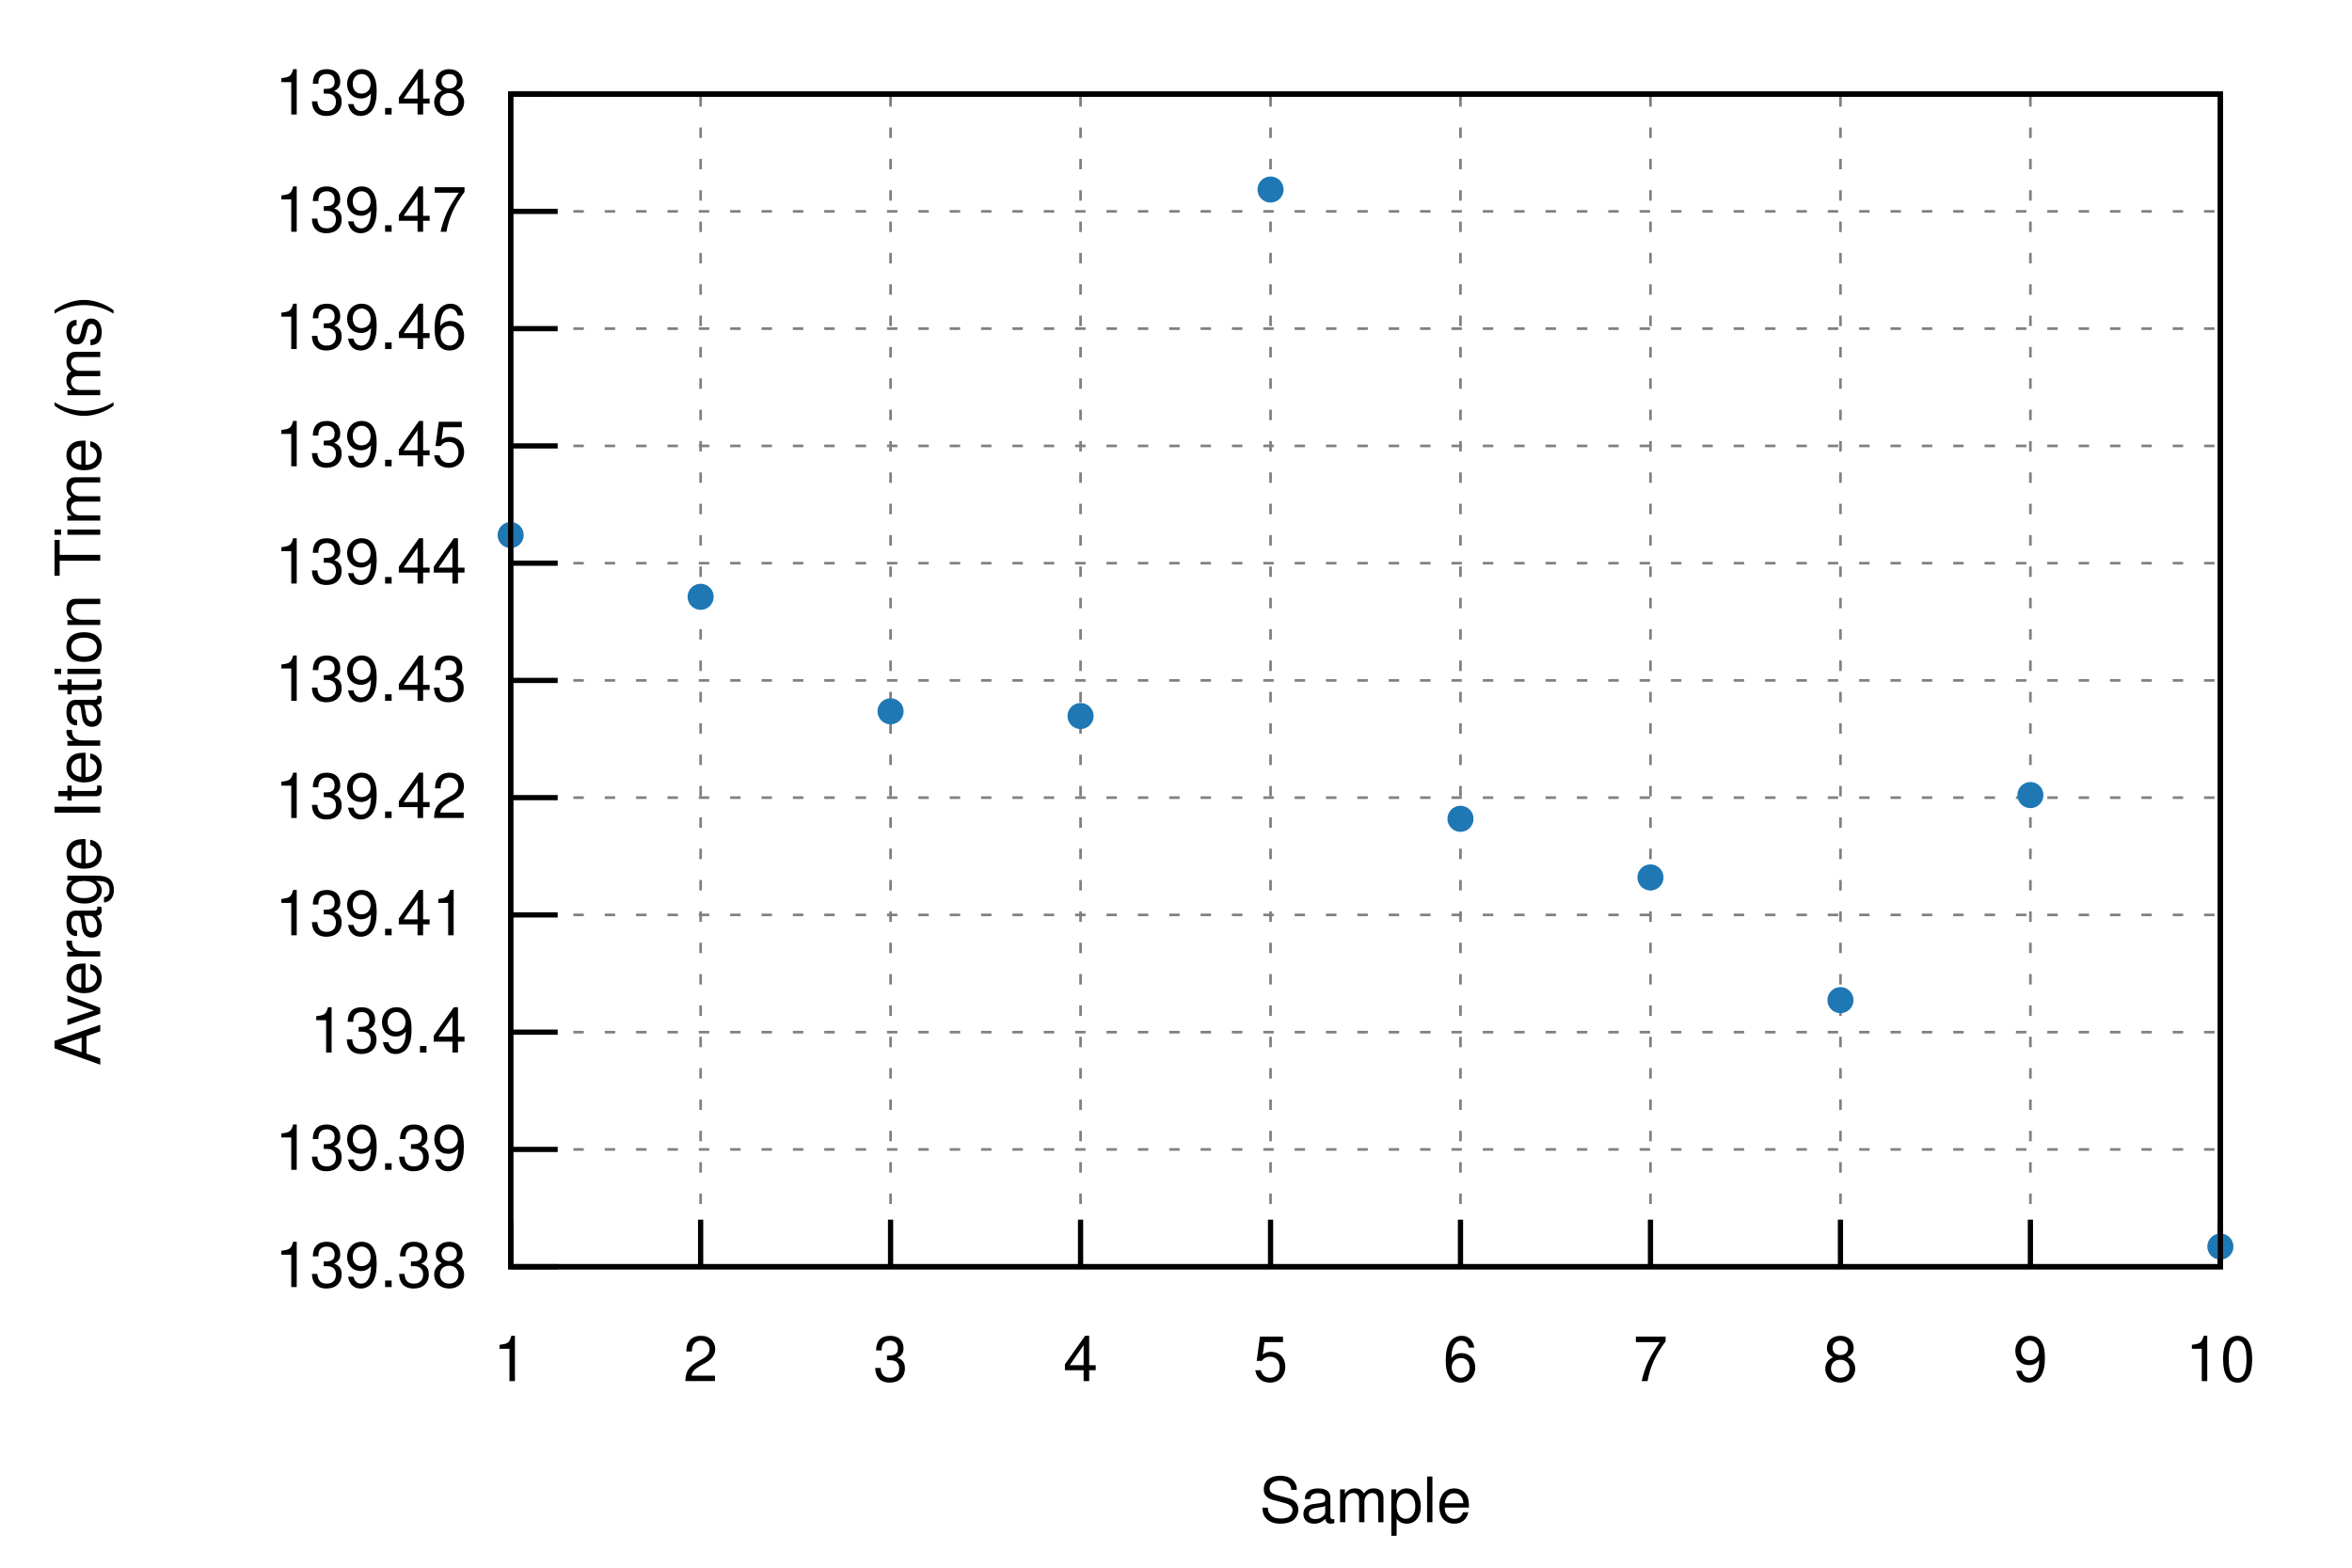
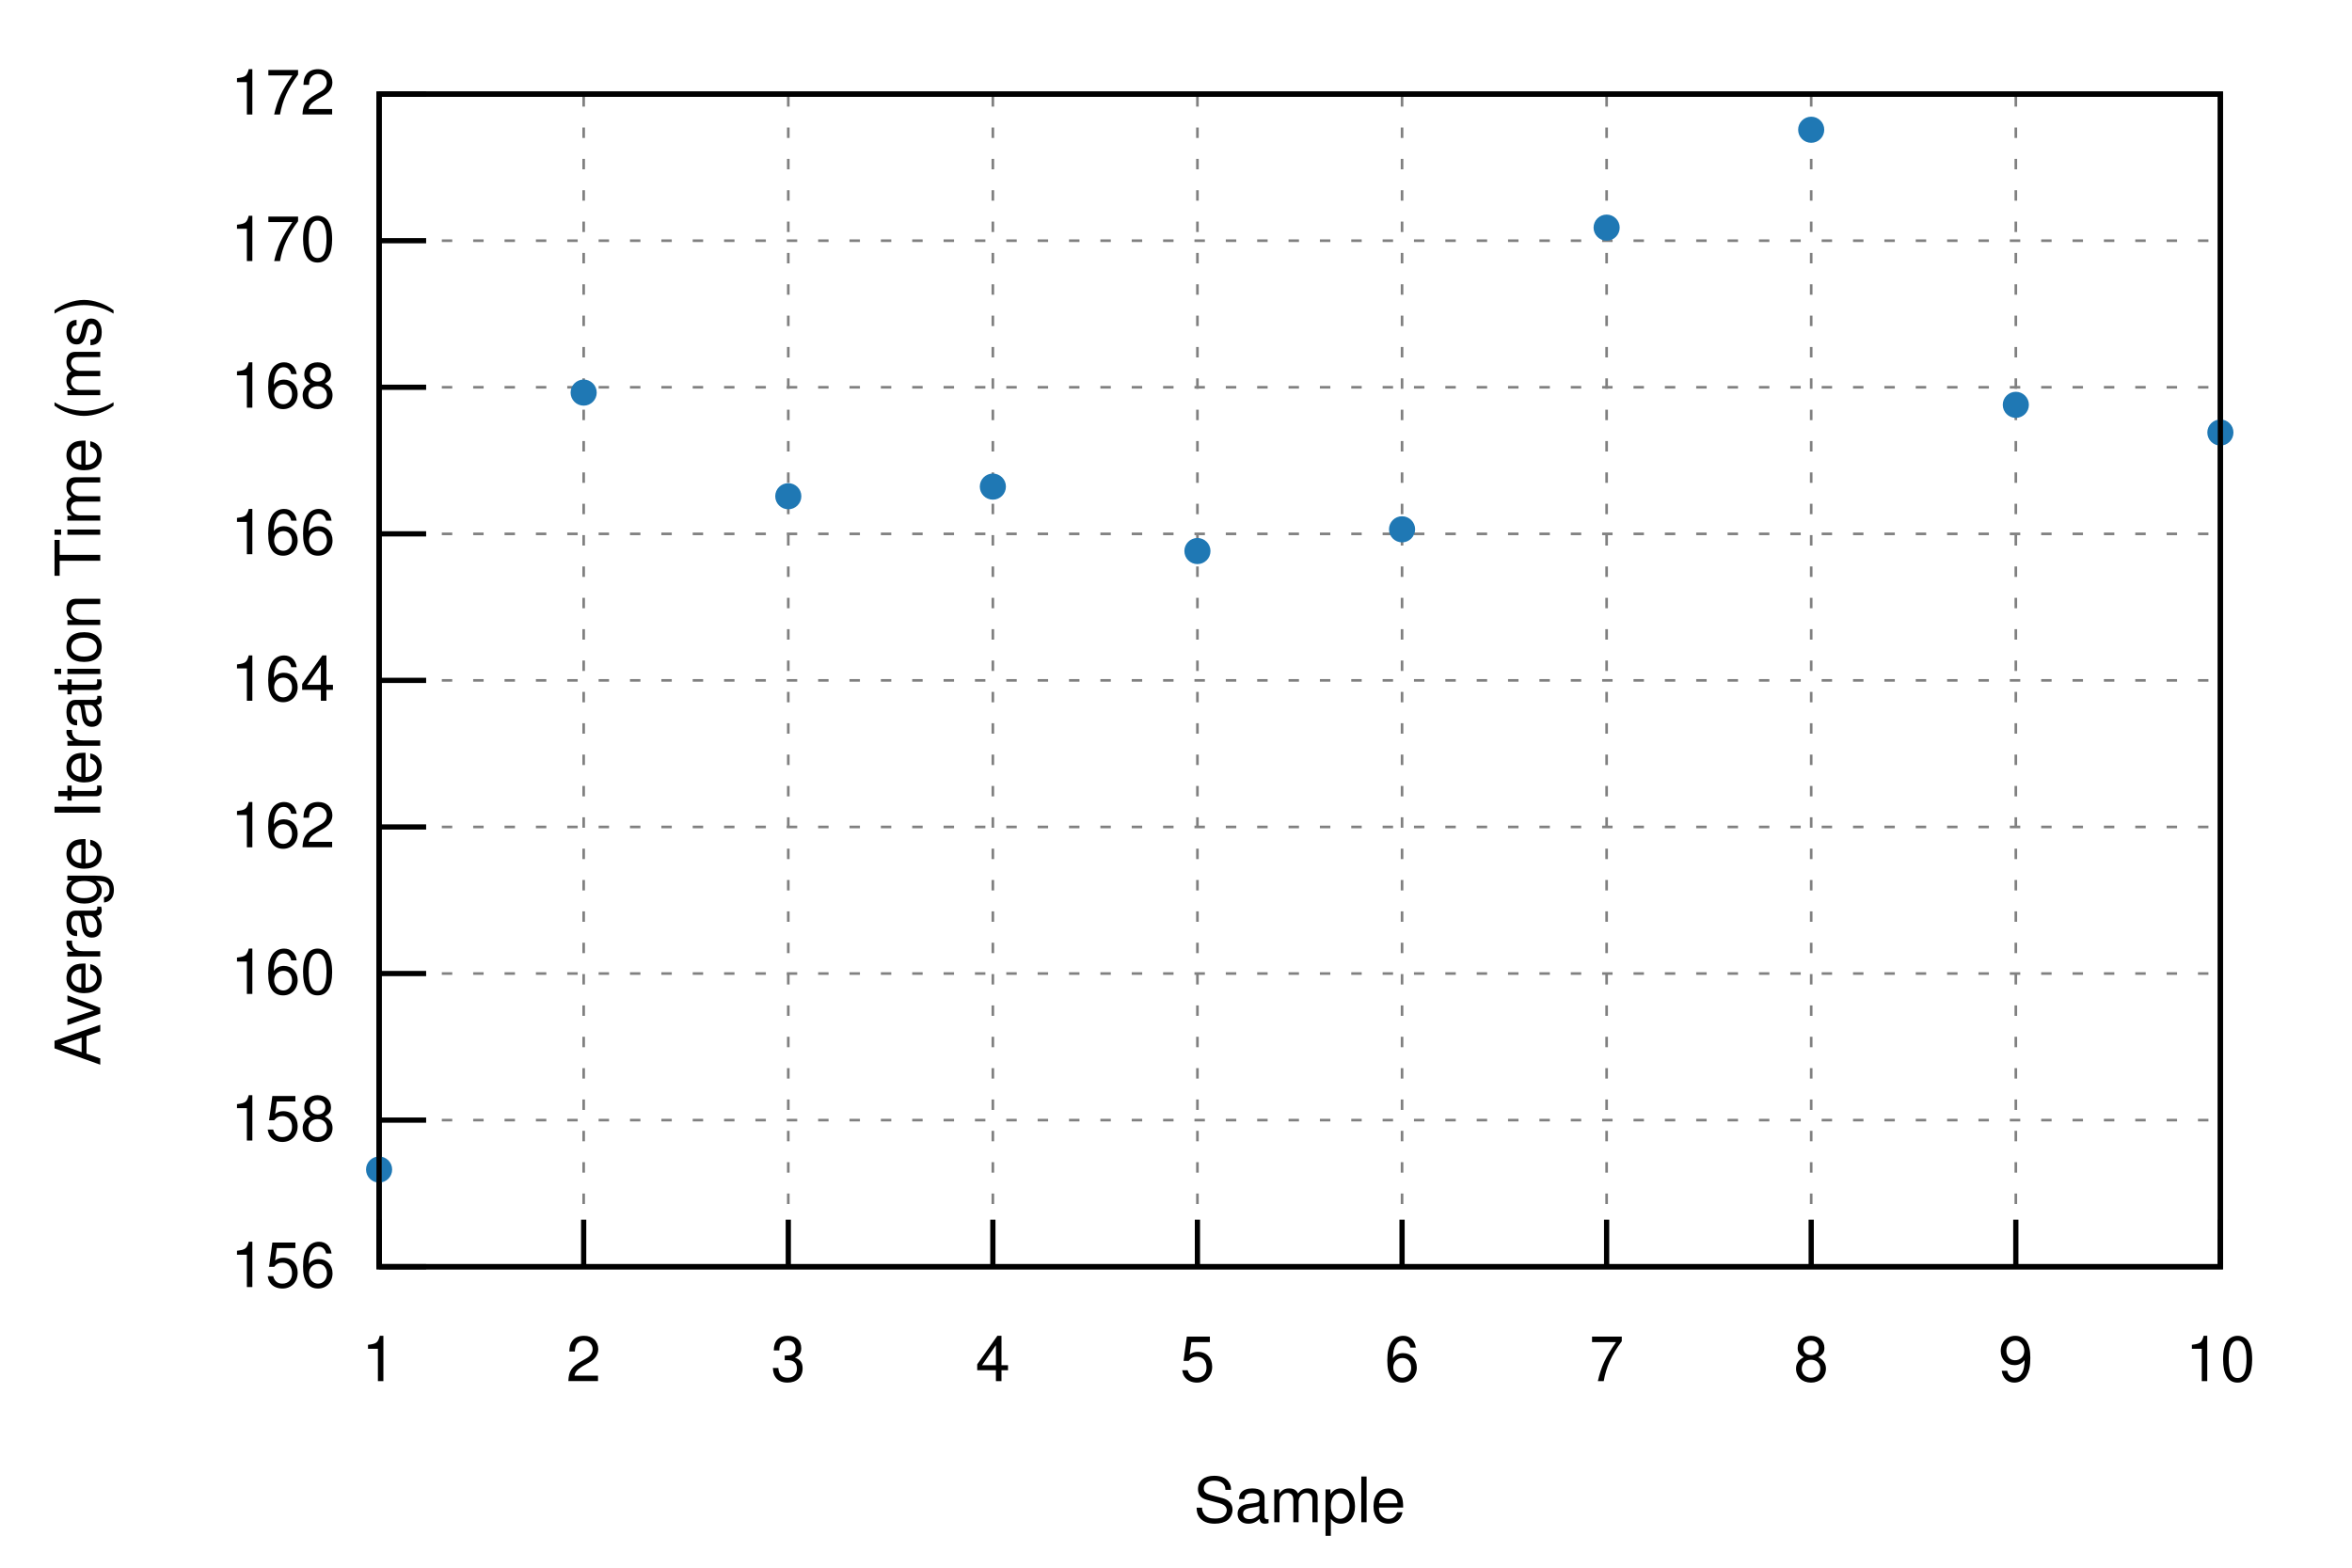
<svg xmlns="http://www.w3.org/2000/svg" xmlns:xlink="http://www.w3.org/1999/xlink" viewBox="0 0 450 300">
  <g id="gnuplot_canvas">
    <rect x="0" y="0" width="450" height="300" fill="none" />
    <defs>
      <circle id="gpDot" r="0.5" stroke-width="0.5" stroke="currentColor" />
      <path id="gpPt0" stroke-width="0.222" stroke="currentColor" d="M-1,0 h2 M0,-1 v2" />
      <path id="gpPt1" stroke-width="0.222" stroke="currentColor" d="M-1,-1 L1,1 M1,-1 L-1,1" />
      <path id="gpPt2" stroke-width="0.222" stroke="currentColor" d="M-1,0 L1,0 M0,-1 L0,1 M-1,-1 L1,1 M-1,1 L1,-1" />
      <rect id="gpPt3" stroke-width="0.222" stroke="currentColor" x="-1" y="-1" width="2" height="2" />
      <rect id="gpPt4" stroke-width="0.222" stroke="currentColor" fill="currentColor" x="-1" y="-1" width="2" height="2" />
      <circle id="gpPt5" stroke-width="0.222" stroke="currentColor" cx="0" cy="0" r="1" />
      <use xlink:href="#gpPt5" id="gpPt6" fill="currentColor" stroke="none" />
      <path id="gpPt7" stroke-width="0.222" stroke="currentColor" d="M0,-1.33 L-1.33,0.67 L1.33,0.67 z" />
      <use xlink:href="#gpPt7" id="gpPt8" fill="currentColor" stroke="none" />
      <use xlink:href="#gpPt7" id="gpPt9" stroke="currentColor" transform="rotate(180)" />
      <use xlink:href="#gpPt9" id="gpPt10" fill="currentColor" stroke="none" />
      <use xlink:href="#gpPt3" id="gpPt11" stroke="currentColor" transform="rotate(45)" />
      <use xlink:href="#gpPt11" id="gpPt12" fill="currentColor" stroke="none" />
      <path id="gpPt13" stroke-width="0.222" stroke="currentColor" d="M0,1.330 L1.265,0.411 L0.782,-1.067 L-0.782,-1.076 L-1.265,0.411 z" />
      <use xlink:href="#gpPt13" id="gpPt14" fill="currentColor" stroke="none" />
      <filter id="textbox" filterUnits="objectBoundingBox" x="0" y="0" height="1" width="1">
        <feFlood flood-color="white" flood-opacity="1" result="bgnd" />
        <feComposite in="SourceGraphic" in2="bgnd" operator="atop" />
      </filter>
      <filter id="greybox" filterUnits="objectBoundingBox" x="0" y="0" height="1" width="1">
        <feFlood flood-color="lightgrey" flood-opacity="1" result="grey" />
        <feComposite in="SourceGraphic" in2="grey" operator="atop" />
      </filter>
    </defs>
    <g fill="none" color="white" stroke="currentColor" stroke-width="1.00" stroke-linecap="butt" stroke-linejoin="miter">
</g>
    <g fill="none" color="black" stroke="currentColor" stroke-width="1.00" stroke-linecap="butt" stroke-linejoin="miter">
</g>
    <g fill="none" color="black" stroke="black" stroke-width="0.50" stroke-linecap="butt" stroke-linejoin="miter">
</g>
    <g fill="none" color="gray" stroke="currentColor" stroke-width="0.50" stroke-linecap="butt" stroke-linejoin="miter">
-       <path stroke="gray" stroke-dasharray="2,4" class="gridline" d="M97.70,242.40 L424.82,242.40  " />
-     </g>
-     <g fill="none" color="gray" stroke="gray" stroke-width="1.00" stroke-linecap="butt" stroke-linejoin="miter">
- </g>
-     <g fill="none" color="black" stroke="currentColor" stroke-width="1.00" stroke-linecap="butt" stroke-linejoin="miter">
-       <path stroke="black" d="M97.70,242.40 L106.70,242.40  " />
-       <g transform="translate(89.31,246.30)" stroke="none" fill="black" font-family="Helvetica" font-size="12.00" text-anchor="end">
-         <text>
-           <tspan font-family="Helvetica"> 139.38</tspan>
-         </text>
-       </g>
-     </g>
-     <g fill="none" color="black" stroke="currentColor" stroke-width="1.00" stroke-linecap="butt" stroke-linejoin="miter">
- </g>
-     <g fill="none" color="black" stroke="black" stroke-width="0.50" stroke-linecap="butt" stroke-linejoin="miter">
- </g>
-     <g fill="none" color="gray" stroke="currentColor" stroke-width="0.50" stroke-linecap="butt" stroke-linejoin="miter">
-       <path stroke="gray" stroke-dasharray="2,4" class="gridline" d="M97.70,219.96 L424.82,219.96  " />
-     </g>
-     <g fill="none" color="gray" stroke="gray" stroke-width="1.00" stroke-linecap="butt" stroke-linejoin="miter">
- </g>
-     <g fill="none" color="black" stroke="currentColor" stroke-width="1.00" stroke-linecap="butt" stroke-linejoin="miter">
-       <path stroke="black" d="M97.70,219.96 L106.70,219.96  " />
-       <g transform="translate(89.31,223.86)" stroke="none" fill="black" font-family="Helvetica" font-size="12.00" text-anchor="end">
-         <text>
-           <tspan font-family="Helvetica"> 139.39</tspan>
-         </text>
-       </g>
-     </g>
-     <g fill="none" color="black" stroke="currentColor" stroke-width="1.00" stroke-linecap="butt" stroke-linejoin="miter">
- </g>
-     <g fill="none" color="black" stroke="black" stroke-width="0.50" stroke-linecap="butt" stroke-linejoin="miter">
- </g>
-     <g fill="none" color="gray" stroke="currentColor" stroke-width="0.50" stroke-linecap="butt" stroke-linejoin="miter">
-       <path stroke="gray" stroke-dasharray="2,4" class="gridline" d="M97.70,197.52 L424.82,197.52  " />
-     </g>
-     <g fill="none" color="gray" stroke="gray" stroke-width="1.00" stroke-linecap="butt" stroke-linejoin="miter">
- </g>
-     <g fill="none" color="black" stroke="currentColor" stroke-width="1.00" stroke-linecap="butt" stroke-linejoin="miter">
-       <path stroke="black" d="M97.70,197.52 L106.70,197.52  " />
-       <g transform="translate(89.31,201.42)" stroke="none" fill="black" font-family="Helvetica" font-size="12.00" text-anchor="end">
-         <text>
-           <tspan font-family="Helvetica"> 139.4</tspan>
-         </text>
-       </g>
-     </g>
-     <g fill="none" color="black" stroke="currentColor" stroke-width="1.00" stroke-linecap="butt" stroke-linejoin="miter">
- </g>
-     <g fill="none" color="black" stroke="black" stroke-width="0.50" stroke-linecap="butt" stroke-linejoin="miter">
- </g>
-     <g fill="none" color="gray" stroke="currentColor" stroke-width="0.50" stroke-linecap="butt" stroke-linejoin="miter">
-       <path stroke="gray" stroke-dasharray="2,4" class="gridline" d="M97.70,175.08 L424.82,175.08  " />
-     </g>
-     <g fill="none" color="gray" stroke="gray" stroke-width="1.00" stroke-linecap="butt" stroke-linejoin="miter">
- </g>
-     <g fill="none" color="black" stroke="currentColor" stroke-width="1.00" stroke-linecap="butt" stroke-linejoin="miter">
-       <path stroke="black" d="M97.70,175.08 L106.70,175.08  " />
-       <g transform="translate(89.31,178.98)" stroke="none" fill="black" font-family="Helvetica" font-size="12.00" text-anchor="end">
-         <text>
-           <tspan font-family="Helvetica"> 139.41</tspan>
-         </text>
-       </g>
-     </g>
-     <g fill="none" color="black" stroke="currentColor" stroke-width="1.00" stroke-linecap="butt" stroke-linejoin="miter">
- </g>
-     <g fill="none" color="black" stroke="black" stroke-width="0.50" stroke-linecap="butt" stroke-linejoin="miter">
- </g>
-     <g fill="none" color="gray" stroke="currentColor" stroke-width="0.50" stroke-linecap="butt" stroke-linejoin="miter">
-       <path stroke="gray" stroke-dasharray="2,4" class="gridline" d="M97.70,152.64 L424.82,152.64  " />
-     </g>
-     <g fill="none" color="gray" stroke="gray" stroke-width="1.00" stroke-linecap="butt" stroke-linejoin="miter">
- </g>
-     <g fill="none" color="black" stroke="currentColor" stroke-width="1.00" stroke-linecap="butt" stroke-linejoin="miter">
-       <path stroke="black" d="M97.70,152.64 L106.70,152.64  " />
-       <g transform="translate(89.31,156.54)" stroke="none" fill="black" font-family="Helvetica" font-size="12.00" text-anchor="end">
-         <text>
-           <tspan font-family="Helvetica"> 139.42</tspan>
-         </text>
-       </g>
-     </g>
-     <g fill="none" color="black" stroke="currentColor" stroke-width="1.00" stroke-linecap="butt" stroke-linejoin="miter">
- </g>
-     <g fill="none" color="black" stroke="black" stroke-width="0.50" stroke-linecap="butt" stroke-linejoin="miter">
- </g>
-     <g fill="none" color="gray" stroke="currentColor" stroke-width="0.50" stroke-linecap="butt" stroke-linejoin="miter">
-       <path stroke="gray" stroke-dasharray="2,4" class="gridline" d="M97.70,130.21 L424.82,130.21  " />
-     </g>
-     <g fill="none" color="gray" stroke="gray" stroke-width="1.00" stroke-linecap="butt" stroke-linejoin="miter">
- </g>
-     <g fill="none" color="black" stroke="currentColor" stroke-width="1.00" stroke-linecap="butt" stroke-linejoin="miter">
-       <path stroke="black" d="M97.70,130.21 L106.70,130.21  " />
-       <g transform="translate(89.31,134.11)" stroke="none" fill="black" font-family="Helvetica" font-size="12.00" text-anchor="end">
-         <text>
-           <tspan font-family="Helvetica"> 139.43</tspan>
-         </text>
-       </g>
-     </g>
-     <g fill="none" color="black" stroke="currentColor" stroke-width="1.00" stroke-linecap="butt" stroke-linejoin="miter">
- </g>
-     <g fill="none" color="black" stroke="black" stroke-width="0.50" stroke-linecap="butt" stroke-linejoin="miter">
- </g>
-     <g fill="none" color="gray" stroke="currentColor" stroke-width="0.50" stroke-linecap="butt" stroke-linejoin="miter">
-       <path stroke="gray" stroke-dasharray="2,4" class="gridline" d="M97.70,107.77 L424.82,107.77  " />
-     </g>
-     <g fill="none" color="gray" stroke="gray" stroke-width="1.00" stroke-linecap="butt" stroke-linejoin="miter">
- </g>
-     <g fill="none" color="black" stroke="currentColor" stroke-width="1.00" stroke-linecap="butt" stroke-linejoin="miter">
-       <path stroke="black" d="M97.70,107.77 L106.70,107.77  " />
-       <g transform="translate(89.31,111.67)" stroke="none" fill="black" font-family="Helvetica" font-size="12.00" text-anchor="end">
-         <text>
-           <tspan font-family="Helvetica"> 139.44</tspan>
-         </text>
-       </g>
-     </g>
-     <g fill="none" color="black" stroke="currentColor" stroke-width="1.00" stroke-linecap="butt" stroke-linejoin="miter">
- </g>
-     <g fill="none" color="black" stroke="black" stroke-width="0.50" stroke-linecap="butt" stroke-linejoin="miter">
- </g>
-     <g fill="none" color="gray" stroke="currentColor" stroke-width="0.50" stroke-linecap="butt" stroke-linejoin="miter">
-       <path stroke="gray" stroke-dasharray="2,4" class="gridline" d="M97.70,85.33 L424.82,85.33  " />
-     </g>
-     <g fill="none" color="gray" stroke="gray" stroke-width="1.00" stroke-linecap="butt" stroke-linejoin="miter">
- </g>
-     <g fill="none" color="black" stroke="currentColor" stroke-width="1.00" stroke-linecap="butt" stroke-linejoin="miter">
-       <path stroke="black" d="M97.70,85.33 L106.70,85.33  " />
-       <g transform="translate(89.31,89.23)" stroke="none" fill="black" font-family="Helvetica" font-size="12.00" text-anchor="end">
-         <text>
-           <tspan font-family="Helvetica"> 139.45</tspan>
-         </text>
-       </g>
-     </g>
-     <g fill="none" color="black" stroke="currentColor" stroke-width="1.00" stroke-linecap="butt" stroke-linejoin="miter">
- </g>
-     <g fill="none" color="black" stroke="black" stroke-width="0.50" stroke-linecap="butt" stroke-linejoin="miter">
- </g>
-     <g fill="none" color="gray" stroke="currentColor" stroke-width="0.50" stroke-linecap="butt" stroke-linejoin="miter">
-       <path stroke="gray" stroke-dasharray="2,4" class="gridline" d="M97.70,62.89 L424.82,62.89  " />
-     </g>
-     <g fill="none" color="gray" stroke="gray" stroke-width="1.00" stroke-linecap="butt" stroke-linejoin="miter">
- </g>
-     <g fill="none" color="black" stroke="currentColor" stroke-width="1.00" stroke-linecap="butt" stroke-linejoin="miter">
-       <path stroke="black" d="M97.70,62.89 L106.70,62.89  " />
-       <g transform="translate(89.31,66.79)" stroke="none" fill="black" font-family="Helvetica" font-size="12.00" text-anchor="end">
-         <text>
-           <tspan font-family="Helvetica"> 139.46</tspan>
-         </text>
-       </g>
-     </g>
-     <g fill="none" color="black" stroke="currentColor" stroke-width="1.00" stroke-linecap="butt" stroke-linejoin="miter">
- </g>
-     <g fill="none" color="black" stroke="black" stroke-width="0.50" stroke-linecap="butt" stroke-linejoin="miter">
- </g>
-     <g fill="none" color="gray" stroke="currentColor" stroke-width="0.50" stroke-linecap="butt" stroke-linejoin="miter">
-       <path stroke="gray" stroke-dasharray="2,4" class="gridline" d="M97.70,40.45 L424.82,40.45  " />
-     </g>
-     <g fill="none" color="gray" stroke="gray" stroke-width="1.00" stroke-linecap="butt" stroke-linejoin="miter">
- </g>
-     <g fill="none" color="black" stroke="currentColor" stroke-width="1.00" stroke-linecap="butt" stroke-linejoin="miter">
-       <path stroke="black" d="M97.70,40.45 L106.70,40.45  " />
-       <g transform="translate(89.31,44.35)" stroke="none" fill="black" font-family="Helvetica" font-size="12.00" text-anchor="end">
-         <text>
-           <tspan font-family="Helvetica"> 139.47</tspan>
-         </text>
-       </g>
-     </g>
-     <g fill="none" color="black" stroke="currentColor" stroke-width="1.00" stroke-linecap="butt" stroke-linejoin="miter">
- </g>
-     <g fill="none" color="black" stroke="black" stroke-width="0.50" stroke-linecap="butt" stroke-linejoin="miter">
- </g>
-     <g fill="none" color="gray" stroke="currentColor" stroke-width="0.50" stroke-linecap="butt" stroke-linejoin="miter">
-       <path stroke="gray" stroke-dasharray="2,4" class="gridline" d="M97.70,18.01 L424.82,18.01  " />
-     </g>
-     <g fill="none" color="gray" stroke="gray" stroke-width="1.00" stroke-linecap="butt" stroke-linejoin="miter">
- </g>
-     <g fill="none" color="black" stroke="currentColor" stroke-width="1.00" stroke-linecap="butt" stroke-linejoin="miter">
-       <path stroke="black" d="M97.70,18.01 L106.70,18.01  " />
-       <g transform="translate(89.31,21.91)" stroke="none" fill="black" font-family="Helvetica" font-size="12.00" text-anchor="end">
-         <text>
-           <tspan font-family="Helvetica"> 139.48</tspan>
-         </text>
-       </g>
-     </g>
-     <g fill="none" color="black" stroke="currentColor" stroke-width="1.00" stroke-linecap="butt" stroke-linejoin="miter">
- </g>
-     <g fill="none" color="black" stroke="black" stroke-width="0.50" stroke-linecap="butt" stroke-linejoin="miter">
- </g>
-     <g fill="none" color="gray" stroke="currentColor" stroke-width="0.50" stroke-linecap="butt" stroke-linejoin="miter">
-       <path stroke="gray" stroke-dasharray="2,4" class="gridline" d="M97.70,242.40 L97.70,18.01  " />
-     </g>
-     <g fill="none" color="gray" stroke="gray" stroke-width="1.00" stroke-linecap="butt" stroke-linejoin="miter">
- </g>
-     <g fill="none" color="black" stroke="currentColor" stroke-width="1.00" stroke-linecap="butt" stroke-linejoin="miter">
-       <path stroke="black" d="M97.70,242.40 L97.70,233.40  " />
-       <g transform="translate(97.70,264.30)" stroke="none" fill="black" font-family="Helvetica" font-size="12.00" text-anchor="middle">
+       <path stroke="gray" stroke-dasharray="2,4" class="gridline" d="M72.53,242.40 L424.82,242.40  " />
+     </g>
+     <g fill="none" color="gray" stroke="gray" stroke-width="1.00" stroke-linecap="butt" stroke-linejoin="miter">
+ </g>
+     <g fill="none" color="black" stroke="currentColor" stroke-width="1.00" stroke-linecap="butt" stroke-linejoin="miter">
+       <path stroke="black" d="M72.53,242.40 L81.53,242.40  " />
+       <g transform="translate(64.14,246.30)" stroke="none" fill="black" font-family="Helvetica" font-size="12.00" text-anchor="end">
+         <text>
+           <tspan font-family="Helvetica"> 156</tspan>
+         </text>
+       </g>
+     </g>
+     <g fill="none" color="black" stroke="currentColor" stroke-width="1.00" stroke-linecap="butt" stroke-linejoin="miter">
+ </g>
+     <g fill="none" color="black" stroke="black" stroke-width="0.50" stroke-linecap="butt" stroke-linejoin="miter">
+ </g>
+     <g fill="none" color="gray" stroke="currentColor" stroke-width="0.50" stroke-linecap="butt" stroke-linejoin="miter">
+       <path stroke="gray" stroke-dasharray="2,4" class="gridline" d="M72.53,214.35 L424.82,214.35  " />
+     </g>
+     <g fill="none" color="gray" stroke="gray" stroke-width="1.00" stroke-linecap="butt" stroke-linejoin="miter">
+ </g>
+     <g fill="none" color="black" stroke="currentColor" stroke-width="1.00" stroke-linecap="butt" stroke-linejoin="miter">
+       <path stroke="black" d="M72.53,214.35 L81.53,214.35  " />
+       <g transform="translate(64.14,218.25)" stroke="none" fill="black" font-family="Helvetica" font-size="12.00" text-anchor="end">
+         <text>
+           <tspan font-family="Helvetica"> 158</tspan>
+         </text>
+       </g>
+     </g>
+     <g fill="none" color="black" stroke="currentColor" stroke-width="1.00" stroke-linecap="butt" stroke-linejoin="miter">
+ </g>
+     <g fill="none" color="black" stroke="black" stroke-width="0.50" stroke-linecap="butt" stroke-linejoin="miter">
+ </g>
+     <g fill="none" color="gray" stroke="currentColor" stroke-width="0.50" stroke-linecap="butt" stroke-linejoin="miter">
+       <path stroke="gray" stroke-dasharray="2,4" class="gridline" d="M72.53,186.30 L424.82,186.30  " />
+     </g>
+     <g fill="none" color="gray" stroke="gray" stroke-width="1.00" stroke-linecap="butt" stroke-linejoin="miter">
+ </g>
+     <g fill="none" color="black" stroke="currentColor" stroke-width="1.00" stroke-linecap="butt" stroke-linejoin="miter">
+       <path stroke="black" d="M72.53,186.30 L81.53,186.30  " />
+       <g transform="translate(64.14,190.20)" stroke="none" fill="black" font-family="Helvetica" font-size="12.00" text-anchor="end">
+         <text>
+           <tspan font-family="Helvetica"> 160</tspan>
+         </text>
+       </g>
+     </g>
+     <g fill="none" color="black" stroke="currentColor" stroke-width="1.00" stroke-linecap="butt" stroke-linejoin="miter">
+ </g>
+     <g fill="none" color="black" stroke="black" stroke-width="0.50" stroke-linecap="butt" stroke-linejoin="miter">
+ </g>
+     <g fill="none" color="gray" stroke="currentColor" stroke-width="0.50" stroke-linecap="butt" stroke-linejoin="miter">
+       <path stroke="gray" stroke-dasharray="2,4" class="gridline" d="M72.53,158.25 L424.82,158.25  " />
+     </g>
+     <g fill="none" color="gray" stroke="gray" stroke-width="1.00" stroke-linecap="butt" stroke-linejoin="miter">
+ </g>
+     <g fill="none" color="black" stroke="currentColor" stroke-width="1.00" stroke-linecap="butt" stroke-linejoin="miter">
+       <path stroke="black" d="M72.53,158.25 L81.53,158.25  " />
+       <g transform="translate(64.14,162.15)" stroke="none" fill="black" font-family="Helvetica" font-size="12.00" text-anchor="end">
+         <text>
+           <tspan font-family="Helvetica"> 162</tspan>
+         </text>
+       </g>
+     </g>
+     <g fill="none" color="black" stroke="currentColor" stroke-width="1.00" stroke-linecap="butt" stroke-linejoin="miter">
+ </g>
+     <g fill="none" color="black" stroke="black" stroke-width="0.50" stroke-linecap="butt" stroke-linejoin="miter">
+ </g>
+     <g fill="none" color="gray" stroke="currentColor" stroke-width="0.50" stroke-linecap="butt" stroke-linejoin="miter">
+       <path stroke="gray" stroke-dasharray="2,4" class="gridline" d="M72.53,130.20 L424.82,130.20  " />
+     </g>
+     <g fill="none" color="gray" stroke="gray" stroke-width="1.00" stroke-linecap="butt" stroke-linejoin="miter">
+ </g>
+     <g fill="none" color="black" stroke="currentColor" stroke-width="1.00" stroke-linecap="butt" stroke-linejoin="miter">
+       <path stroke="black" d="M72.53,130.20 L81.53,130.20  " />
+       <g transform="translate(64.14,134.10)" stroke="none" fill="black" font-family="Helvetica" font-size="12.00" text-anchor="end">
+         <text>
+           <tspan font-family="Helvetica"> 164</tspan>
+         </text>
+       </g>
+     </g>
+     <g fill="none" color="black" stroke="currentColor" stroke-width="1.00" stroke-linecap="butt" stroke-linejoin="miter">
+ </g>
+     <g fill="none" color="black" stroke="black" stroke-width="0.50" stroke-linecap="butt" stroke-linejoin="miter">
+ </g>
+     <g fill="none" color="gray" stroke="currentColor" stroke-width="0.50" stroke-linecap="butt" stroke-linejoin="miter">
+       <path stroke="gray" stroke-dasharray="2,4" class="gridline" d="M72.53,102.16 L424.82,102.16  " />
+     </g>
+     <g fill="none" color="gray" stroke="gray" stroke-width="1.00" stroke-linecap="butt" stroke-linejoin="miter">
+ </g>
+     <g fill="none" color="black" stroke="currentColor" stroke-width="1.00" stroke-linecap="butt" stroke-linejoin="miter">
+       <path stroke="black" d="M72.53,102.16 L81.53,102.16  " />
+       <g transform="translate(64.14,106.06)" stroke="none" fill="black" font-family="Helvetica" font-size="12.00" text-anchor="end">
+         <text>
+           <tspan font-family="Helvetica"> 166</tspan>
+         </text>
+       </g>
+     </g>
+     <g fill="none" color="black" stroke="currentColor" stroke-width="1.00" stroke-linecap="butt" stroke-linejoin="miter">
+ </g>
+     <g fill="none" color="black" stroke="black" stroke-width="0.50" stroke-linecap="butt" stroke-linejoin="miter">
+ </g>
+     <g fill="none" color="gray" stroke="currentColor" stroke-width="0.50" stroke-linecap="butt" stroke-linejoin="miter">
+       <path stroke="gray" stroke-dasharray="2,4" class="gridline" d="M72.53,74.11 L424.82,74.11  " />
+     </g>
+     <g fill="none" color="gray" stroke="gray" stroke-width="1.00" stroke-linecap="butt" stroke-linejoin="miter">
+ </g>
+     <g fill="none" color="black" stroke="currentColor" stroke-width="1.00" stroke-linecap="butt" stroke-linejoin="miter">
+       <path stroke="black" d="M72.53,74.11 L81.53,74.11  " />
+       <g transform="translate(64.14,78.01)" stroke="none" fill="black" font-family="Helvetica" font-size="12.00" text-anchor="end">
+         <text>
+           <tspan font-family="Helvetica"> 168</tspan>
+         </text>
+       </g>
+     </g>
+     <g fill="none" color="black" stroke="currentColor" stroke-width="1.00" stroke-linecap="butt" stroke-linejoin="miter">
+ </g>
+     <g fill="none" color="black" stroke="black" stroke-width="0.50" stroke-linecap="butt" stroke-linejoin="miter">
+ </g>
+     <g fill="none" color="gray" stroke="currentColor" stroke-width="0.50" stroke-linecap="butt" stroke-linejoin="miter">
+       <path stroke="gray" stroke-dasharray="2,4" class="gridline" d="M72.53,46.06 L424.82,46.06  " />
+     </g>
+     <g fill="none" color="gray" stroke="gray" stroke-width="1.00" stroke-linecap="butt" stroke-linejoin="miter">
+ </g>
+     <g fill="none" color="black" stroke="currentColor" stroke-width="1.00" stroke-linecap="butt" stroke-linejoin="miter">
+       <path stroke="black" d="M72.53,46.06 L81.53,46.06  " />
+       <g transform="translate(64.14,49.96)" stroke="none" fill="black" font-family="Helvetica" font-size="12.00" text-anchor="end">
+         <text>
+           <tspan font-family="Helvetica"> 170</tspan>
+         </text>
+       </g>
+     </g>
+     <g fill="none" color="black" stroke="currentColor" stroke-width="1.00" stroke-linecap="butt" stroke-linejoin="miter">
+ </g>
+     <g fill="none" color="black" stroke="black" stroke-width="0.50" stroke-linecap="butt" stroke-linejoin="miter">
+ </g>
+     <g fill="none" color="gray" stroke="currentColor" stroke-width="0.50" stroke-linecap="butt" stroke-linejoin="miter">
+       <path stroke="gray" stroke-dasharray="2,4" class="gridline" d="M72.53,18.01 L424.82,18.01  " />
+     </g>
+     <g fill="none" color="gray" stroke="gray" stroke-width="1.00" stroke-linecap="butt" stroke-linejoin="miter">
+ </g>
+     <g fill="none" color="black" stroke="currentColor" stroke-width="1.00" stroke-linecap="butt" stroke-linejoin="miter">
+       <path stroke="black" d="M72.53,18.01 L81.53,18.01  " />
+       <g transform="translate(64.14,21.91)" stroke="none" fill="black" font-family="Helvetica" font-size="12.00" text-anchor="end">
+         <text>
+           <tspan font-family="Helvetica"> 172</tspan>
+         </text>
+       </g>
+     </g>
+     <g fill="none" color="black" stroke="currentColor" stroke-width="1.00" stroke-linecap="butt" stroke-linejoin="miter">
+ </g>
+     <g fill="none" color="black" stroke="black" stroke-width="0.50" stroke-linecap="butt" stroke-linejoin="miter">
+ </g>
+     <g fill="none" color="gray" stroke="currentColor" stroke-width="0.50" stroke-linecap="butt" stroke-linejoin="miter">
+       <path stroke="gray" stroke-dasharray="2,4" class="gridline" d="M72.53,242.40 L72.53,18.01  " />
+     </g>
+     <g fill="none" color="gray" stroke="gray" stroke-width="1.00" stroke-linecap="butt" stroke-linejoin="miter">
+ </g>
+     <g fill="none" color="black" stroke="currentColor" stroke-width="1.00" stroke-linecap="butt" stroke-linejoin="miter">
+       <path stroke="black" d="M72.53,242.40 L72.53,233.40  " />
+       <g transform="translate(72.53,264.30)" stroke="none" fill="black" font-family="Helvetica" font-size="12.00" text-anchor="middle">
        <text>
          <tspan font-family="Helvetica"> 1</tspan>
        </text>
      </g>
    </g>
    <g fill="none" color="black" stroke="currentColor" stroke-width="1.00" stroke-linecap="butt" stroke-linejoin="miter">
</g>
    <g fill="none" color="black" stroke="black" stroke-width="0.50" stroke-linecap="butt" stroke-linejoin="miter">
</g>
    <g fill="none" color="gray" stroke="currentColor" stroke-width="0.50" stroke-linecap="butt" stroke-linejoin="miter">
-       <path stroke="gray" stroke-dasharray="2,4" class="gridline" d="M134.05,242.40 L134.05,18.01  " />
-     </g>
-     <g fill="none" color="gray" stroke="gray" stroke-width="1.00" stroke-linecap="butt" stroke-linejoin="miter">
- </g>
-     <g fill="none" color="black" stroke="currentColor" stroke-width="1.00" stroke-linecap="butt" stroke-linejoin="miter">
-       <path stroke="black" d="M134.05,242.40 L134.05,233.40  " />
-       <g transform="translate(134.05,264.30)" stroke="none" fill="black" font-family="Helvetica" font-size="12.00" text-anchor="middle">
+       <path stroke="gray" stroke-dasharray="2,4" class="gridline" d="M111.67,242.40 L111.67,18.01  " />
+     </g>
+     <g fill="none" color="gray" stroke="gray" stroke-width="1.00" stroke-linecap="butt" stroke-linejoin="miter">
+ </g>
+     <g fill="none" color="black" stroke="currentColor" stroke-width="1.00" stroke-linecap="butt" stroke-linejoin="miter">
+       <path stroke="black" d="M111.67,242.40 L111.67,233.40  " />
+       <g transform="translate(111.67,264.30)" stroke="none" fill="black" font-family="Helvetica" font-size="12.00" text-anchor="middle">
        <text>
          <tspan font-family="Helvetica"> 2</tspan>
        </text>
      </g>
    </g>
    <g fill="none" color="black" stroke="currentColor" stroke-width="1.00" stroke-linecap="butt" stroke-linejoin="miter">
</g>
    <g fill="none" color="black" stroke="black" stroke-width="0.50" stroke-linecap="butt" stroke-linejoin="miter">
</g>
    <g fill="none" color="gray" stroke="currentColor" stroke-width="0.50" stroke-linecap="butt" stroke-linejoin="miter">
-       <path stroke="gray" stroke-dasharray="2,4" class="gridline" d="M170.39,242.40 L170.39,18.01  " />
-     </g>
-     <g fill="none" color="gray" stroke="gray" stroke-width="1.00" stroke-linecap="butt" stroke-linejoin="miter">
- </g>
-     <g fill="none" color="black" stroke="currentColor" stroke-width="1.00" stroke-linecap="butt" stroke-linejoin="miter">
-       <path stroke="black" d="M170.39,242.40 L170.39,233.40  " />
-       <g transform="translate(170.39,264.30)" stroke="none" fill="black" font-family="Helvetica" font-size="12.00" text-anchor="middle">
+       <path stroke="gray" stroke-dasharray="2,4" class="gridline" d="M150.82,242.40 L150.82,18.01  " />
+     </g>
+     <g fill="none" color="gray" stroke="gray" stroke-width="1.00" stroke-linecap="butt" stroke-linejoin="miter">
+ </g>
+     <g fill="none" color="black" stroke="currentColor" stroke-width="1.00" stroke-linecap="butt" stroke-linejoin="miter">
+       <path stroke="black" d="M150.82,242.40 L150.82,233.40  " />
+       <g transform="translate(150.82,264.30)" stroke="none" fill="black" font-family="Helvetica" font-size="12.00" text-anchor="middle">
        <text>
          <tspan font-family="Helvetica"> 3</tspan>
        </text>
      </g>
    </g>
    <g fill="none" color="black" stroke="currentColor" stroke-width="1.00" stroke-linecap="butt" stroke-linejoin="miter">
</g>
    <g fill="none" color="black" stroke="black" stroke-width="0.50" stroke-linecap="butt" stroke-linejoin="miter">
</g>
    <g fill="none" color="gray" stroke="currentColor" stroke-width="0.50" stroke-linecap="butt" stroke-linejoin="miter">
-       <path stroke="gray" stroke-dasharray="2,4" class="gridline" d="M206.74,242.40 L206.74,18.01  " />
-     </g>
-     <g fill="none" color="gray" stroke="gray" stroke-width="1.00" stroke-linecap="butt" stroke-linejoin="miter">
- </g>
-     <g fill="none" color="black" stroke="currentColor" stroke-width="1.00" stroke-linecap="butt" stroke-linejoin="miter">
-       <path stroke="black" d="M206.74,242.40 L206.74,233.40  " />
-       <g transform="translate(206.74,264.30)" stroke="none" fill="black" font-family="Helvetica" font-size="12.00" text-anchor="middle">
+       <path stroke="gray" stroke-dasharray="2,4" class="gridline" d="M189.96,242.40 L189.96,18.01  " />
+     </g>
+     <g fill="none" color="gray" stroke="gray" stroke-width="1.00" stroke-linecap="butt" stroke-linejoin="miter">
+ </g>
+     <g fill="none" color="black" stroke="currentColor" stroke-width="1.00" stroke-linecap="butt" stroke-linejoin="miter">
+       <path stroke="black" d="M189.96,242.40 L189.96,233.40  " />
+       <g transform="translate(189.96,264.30)" stroke="none" fill="black" font-family="Helvetica" font-size="12.00" text-anchor="middle">
        <text>
          <tspan font-family="Helvetica"> 4</tspan>
        </text>
      </g>
    </g>
    <g fill="none" color="black" stroke="currentColor" stroke-width="1.00" stroke-linecap="butt" stroke-linejoin="miter">
</g>
    <g fill="none" color="black" stroke="black" stroke-width="0.50" stroke-linecap="butt" stroke-linejoin="miter">
</g>
    <g fill="none" color="gray" stroke="currentColor" stroke-width="0.50" stroke-linecap="butt" stroke-linejoin="miter">
-       <path stroke="gray" stroke-dasharray="2,4" class="gridline" d="M243.09,242.40 L243.09,18.01  " />
-     </g>
-     <g fill="none" color="gray" stroke="gray" stroke-width="1.00" stroke-linecap="butt" stroke-linejoin="miter">
- </g>
-     <g fill="none" color="black" stroke="currentColor" stroke-width="1.00" stroke-linecap="butt" stroke-linejoin="miter">
-       <path stroke="black" d="M243.09,242.40 L243.09,233.40  " />
-       <g transform="translate(243.09,264.30)" stroke="none" fill="black" font-family="Helvetica" font-size="12.00" text-anchor="middle">
+       <path stroke="gray" stroke-dasharray="2,4" class="gridline" d="M229.10,242.40 L229.10,18.01  " />
+     </g>
+     <g fill="none" color="gray" stroke="gray" stroke-width="1.00" stroke-linecap="butt" stroke-linejoin="miter">
+ </g>
+     <g fill="none" color="black" stroke="currentColor" stroke-width="1.00" stroke-linecap="butt" stroke-linejoin="miter">
+       <path stroke="black" d="M229.10,242.40 L229.10,233.40  " />
+       <g transform="translate(229.10,264.30)" stroke="none" fill="black" font-family="Helvetica" font-size="12.00" text-anchor="middle">
        <text>
          <tspan font-family="Helvetica"> 5</tspan>
        </text>
      </g>
    </g>
    <g fill="none" color="black" stroke="currentColor" stroke-width="1.00" stroke-linecap="butt" stroke-linejoin="miter">
</g>
    <g fill="none" color="black" stroke="black" stroke-width="0.50" stroke-linecap="butt" stroke-linejoin="miter">
</g>
    <g fill="none" color="gray" stroke="currentColor" stroke-width="0.50" stroke-linecap="butt" stroke-linejoin="miter">
-       <path stroke="gray" stroke-dasharray="2,4" class="gridline" d="M279.43,242.40 L279.43,18.01  " />
-     </g>
-     <g fill="none" color="gray" stroke="gray" stroke-width="1.00" stroke-linecap="butt" stroke-linejoin="miter">
- </g>
-     <g fill="none" color="black" stroke="currentColor" stroke-width="1.00" stroke-linecap="butt" stroke-linejoin="miter">
-       <path stroke="black" d="M279.43,242.40 L279.43,233.40  " />
-       <g transform="translate(279.43,264.30)" stroke="none" fill="black" font-family="Helvetica" font-size="12.00" text-anchor="middle">
+       <path stroke="gray" stroke-dasharray="2,4" class="gridline" d="M268.25,242.40 L268.25,18.01  " />
+     </g>
+     <g fill="none" color="gray" stroke="gray" stroke-width="1.00" stroke-linecap="butt" stroke-linejoin="miter">
+ </g>
+     <g fill="none" color="black" stroke="currentColor" stroke-width="1.00" stroke-linecap="butt" stroke-linejoin="miter">
+       <path stroke="black" d="M268.25,242.40 L268.25,233.40  " />
+       <g transform="translate(268.25,264.30)" stroke="none" fill="black" font-family="Helvetica" font-size="12.00" text-anchor="middle">
        <text>
          <tspan font-family="Helvetica"> 6</tspan>
        </text>
      </g>
    </g>
    <g fill="none" color="black" stroke="currentColor" stroke-width="1.00" stroke-linecap="butt" stroke-linejoin="miter">
</g>
    <g fill="none" color="black" stroke="black" stroke-width="0.50" stroke-linecap="butt" stroke-linejoin="miter">
</g>
    <g fill="none" color="gray" stroke="currentColor" stroke-width="0.50" stroke-linecap="butt" stroke-linejoin="miter">
-       <path stroke="gray" stroke-dasharray="2,4" class="gridline" d="M315.78,242.40 L315.78,18.01  " />
-     </g>
-     <g fill="none" color="gray" stroke="gray" stroke-width="1.00" stroke-linecap="butt" stroke-linejoin="miter">
- </g>
-     <g fill="none" color="black" stroke="currentColor" stroke-width="1.00" stroke-linecap="butt" stroke-linejoin="miter">
-       <path stroke="black" d="M315.78,242.40 L315.78,233.40  " />
-       <g transform="translate(315.78,264.30)" stroke="none" fill="black" font-family="Helvetica" font-size="12.00" text-anchor="middle">
+       <path stroke="gray" stroke-dasharray="2,4" class="gridline" d="M307.39,242.40 L307.39,18.01  " />
+     </g>
+     <g fill="none" color="gray" stroke="gray" stroke-width="1.00" stroke-linecap="butt" stroke-linejoin="miter">
+ </g>
+     <g fill="none" color="black" stroke="currentColor" stroke-width="1.00" stroke-linecap="butt" stroke-linejoin="miter">
+       <path stroke="black" d="M307.39,242.40 L307.39,233.40  " />
+       <g transform="translate(307.39,264.30)" stroke="none" fill="black" font-family="Helvetica" font-size="12.00" text-anchor="middle">
        <text>
          <tspan font-family="Helvetica"> 7</tspan>
        </text>
      </g>
    </g>
    <g fill="none" color="black" stroke="currentColor" stroke-width="1.00" stroke-linecap="butt" stroke-linejoin="miter">
</g>
    <g fill="none" color="black" stroke="black" stroke-width="0.50" stroke-linecap="butt" stroke-linejoin="miter">
</g>
    <g fill="none" color="gray" stroke="currentColor" stroke-width="0.50" stroke-linecap="butt" stroke-linejoin="miter">
-       <path stroke="gray" stroke-dasharray="2,4" class="gridline" d="M352.13,242.40 L352.13,18.01  " />
-     </g>
-     <g fill="none" color="gray" stroke="gray" stroke-width="1.00" stroke-linecap="butt" stroke-linejoin="miter">
- </g>
-     <g fill="none" color="black" stroke="currentColor" stroke-width="1.00" stroke-linecap="butt" stroke-linejoin="miter">
-       <path stroke="black" d="M352.13,242.40 L352.13,233.40  " />
-       <g transform="translate(352.13,264.30)" stroke="none" fill="black" font-family="Helvetica" font-size="12.00" text-anchor="middle">
+       <path stroke="gray" stroke-dasharray="2,4" class="gridline" d="M346.53,242.40 L346.53,18.01  " />
+     </g>
+     <g fill="none" color="gray" stroke="gray" stroke-width="1.00" stroke-linecap="butt" stroke-linejoin="miter">
+ </g>
+     <g fill="none" color="black" stroke="currentColor" stroke-width="1.00" stroke-linecap="butt" stroke-linejoin="miter">
+       <path stroke="black" d="M346.53,242.40 L346.53,233.40  " />
+       <g transform="translate(346.53,264.30)" stroke="none" fill="black" font-family="Helvetica" font-size="12.00" text-anchor="middle">
        <text>
          <tspan font-family="Helvetica"> 8</tspan>
        </text>
      </g>
    </g>
    <g fill="none" color="black" stroke="currentColor" stroke-width="1.00" stroke-linecap="butt" stroke-linejoin="miter">
</g>
    <g fill="none" color="black" stroke="black" stroke-width="0.50" stroke-linecap="butt" stroke-linejoin="miter">
</g>
    <g fill="none" color="gray" stroke="currentColor" stroke-width="0.50" stroke-linecap="butt" stroke-linejoin="miter">
-       <path stroke="gray" stroke-dasharray="2,4" class="gridline" d="M388.47,242.40 L388.47,18.01  " />
-     </g>
-     <g fill="none" color="gray" stroke="gray" stroke-width="1.00" stroke-linecap="butt" stroke-linejoin="miter">
- </g>
-     <g fill="none" color="black" stroke="currentColor" stroke-width="1.00" stroke-linecap="butt" stroke-linejoin="miter">
-       <path stroke="black" d="M388.47,242.40 L388.47,233.40  " />
-       <g transform="translate(388.47,264.30)" stroke="none" fill="black" font-family="Helvetica" font-size="12.00" text-anchor="middle">
+       <path stroke="gray" stroke-dasharray="2,4" class="gridline" d="M385.68,242.40 L385.68,18.01  " />
+     </g>
+     <g fill="none" color="gray" stroke="gray" stroke-width="1.00" stroke-linecap="butt" stroke-linejoin="miter">
+ </g>
+     <g fill="none" color="black" stroke="currentColor" stroke-width="1.00" stroke-linecap="butt" stroke-linejoin="miter">
+       <path stroke="black" d="M385.68,242.40 L385.68,233.40  " />
+       <g transform="translate(385.68,264.30)" stroke="none" fill="black" font-family="Helvetica" font-size="12.00" text-anchor="middle">
        <text>
          <tspan font-family="Helvetica"> 9</tspan>
        </text>
      </g>
    </g>
    <g fill="none" color="black" stroke="currentColor" stroke-width="1.00" stroke-linecap="butt" stroke-linejoin="miter">
</g>
    <g fill="none" color="black" stroke="black" stroke-width="0.50" stroke-linecap="butt" stroke-linejoin="miter">
</g>
    <g fill="none" color="gray" stroke="currentColor" stroke-width="0.50" stroke-linecap="butt" stroke-linejoin="miter">
      <path stroke="gray" stroke-dasharray="2,4" class="gridline" d="M424.82,242.40 L424.82,18.01  " />
    </g>
    <g fill="none" color="gray" stroke="gray" stroke-width="1.00" stroke-linecap="butt" stroke-linejoin="miter">
</g>
    <g fill="none" color="black" stroke="currentColor" stroke-width="1.00" stroke-linecap="butt" stroke-linejoin="miter">
      <path stroke="black" d="M424.82,242.40 L424.82,233.40  " />
      <g transform="translate(424.82,264.30)" stroke="none" fill="black" font-family="Helvetica" font-size="12.00" text-anchor="middle">
        <text>
          <tspan font-family="Helvetica"> 10</tspan>
        </text>
      </g>
    </g>
    <g fill="none" color="black" stroke="currentColor" stroke-width="1.00" stroke-linecap="butt" stroke-linejoin="miter">
</g>
    <g fill="none" color="black" stroke="currentColor" stroke-width="1.00" stroke-linecap="butt" stroke-linejoin="miter">
-       <path stroke="black" d="M97.70,18.01 L97.70,242.40 L424.82,242.40 L424.82,18.01 L97.70,18.01 Z  " />
+       <path stroke="black" d="M72.53,18.01 L72.53,242.40 L424.82,242.40 L424.82,18.01 L72.53,18.01 Z  " />
    </g>
    <g fill="none" color="black" stroke="currentColor" stroke-width="1.00" stroke-linecap="butt" stroke-linejoin="miter">
      <g transform="translate(19.18,130.21) rotate(270)" stroke="none" fill="black" font-family="Helvetica" font-size="12.00" text-anchor="middle">
        <text>
          <tspan font-family="Helvetica">Average Iteration Time (ms)</tspan>
        </text>
      </g>
    </g>
    <g fill="none" color="black" stroke="currentColor" stroke-width="1.00" stroke-linecap="butt" stroke-linejoin="miter">
-       <g transform="translate(261.26,291.30)" stroke="none" fill="black" font-family="Helvetica" font-size="12.00" text-anchor="middle">
+       <g transform="translate(248.67,291.30)" stroke="none" fill="black" font-family="Helvetica" font-size="12.00" text-anchor="middle">
        <text>
          <tspan font-family="Helvetica">Sample</tspan>
        </text>
      </g>
    </g>
    <g fill="none" color="black" stroke="currentColor" stroke-width="1.00" stroke-linecap="butt" stroke-linejoin="miter">
</g>
    <g id="gnuplot_plot_1">
      <g fill="none" color="black" stroke="currentColor" stroke-width="1.00" stroke-linecap="butt" stroke-linejoin="miter">
-         <use xlink:href="#gpPt6" transform="translate(97.70,102.39) scale(2.25)" color="rgb( 31, 120, 180)" />
-         <use xlink:href="#gpPt6" transform="translate(134.05,114.21) scale(2.25)" color="rgb( 31, 120, 180)" />
-         <use xlink:href="#gpPt6" transform="translate(170.39,136.12) scale(2.25)" color="rgb( 31, 120, 180)" />
-         <use xlink:href="#gpPt6" transform="translate(206.74,137.02) scale(2.25)" color="rgb( 31, 120, 180)" />
-         <use xlink:href="#gpPt6" transform="translate(243.09,36.27) scale(2.25)" color="rgb( 31, 120, 180)" />
-         <use xlink:href="#gpPt6" transform="translate(279.43,156.69) scale(2.25)" color="rgb( 31, 120, 180)" />
-         <use xlink:href="#gpPt6" transform="translate(315.78,167.91) scale(2.25)" color="rgb( 31, 120, 180)" />
-         <use xlink:href="#gpPt6" transform="translate(352.13,191.39) scale(2.25)" color="rgb( 31, 120, 180)" />
-         <use xlink:href="#gpPt6" transform="translate(388.47,152.15) scale(2.25)" color="rgb( 31, 120, 180)" />
-         <use xlink:href="#gpPt6" transform="translate(424.82,238.55) scale(2.25)" color="rgb( 31, 120, 180)" />
+         <use xlink:href="#gpPt6" transform="translate(72.53,223.81) scale(2.25)" color="rgb( 31, 120, 180)" />
+         <use xlink:href="#gpPt6" transform="translate(111.67,75.13) scale(2.25)" color="rgb( 31, 120, 180)" />
+         <use xlink:href="#gpPt6" transform="translate(150.82,94.96) scale(2.25)" color="rgb( 31, 120, 180)" />
+         <use xlink:href="#gpPt6" transform="translate(189.96,93.12) scale(2.25)" color="rgb( 31, 120, 180)" />
+         <use xlink:href="#gpPt6" transform="translate(229.10,105.45) scale(2.25)" color="rgb( 31, 120, 180)" />
+         <use xlink:href="#gpPt6" transform="translate(268.25,101.29) scale(2.25)" color="rgb( 31, 120, 180)" />
+         <use xlink:href="#gpPt6" transform="translate(307.39,43.56) scale(2.25)" color="rgb( 31, 120, 180)" />
+         <use xlink:href="#gpPt6" transform="translate(346.53,24.83) scale(2.25)" color="rgb( 31, 120, 180)" />
+         <use xlink:href="#gpPt6" transform="translate(385.68,77.47) scale(2.25)" color="rgb( 31, 120, 180)" />
+         <use xlink:href="#gpPt6" transform="translate(424.82,82.77) scale(2.25)" color="rgb( 31, 120, 180)" />
      </g>
    </g>
    <g fill="none" color="white" stroke="rgb( 31, 120, 180)" stroke-width="2.00" stroke-linecap="butt" stroke-linejoin="miter">
</g>
    <g fill="none" color="black" stroke="currentColor" stroke-width="2.00" stroke-linecap="butt" stroke-linejoin="miter">
</g>
    <g fill="none" color="black" stroke="black" stroke-width="1.00" stroke-linecap="butt" stroke-linejoin="miter">
</g>
    <g fill="none" color="black" stroke="currentColor" stroke-width="1.00" stroke-linecap="butt" stroke-linejoin="miter">
-       <path stroke="black" d="M97.70,18.01 L97.70,242.40 L424.82,242.40 L424.82,18.01 L97.70,18.01 Z  " />
+       <path stroke="black" d="M72.53,18.01 L72.53,242.40 L424.82,242.40 L424.82,18.01 L72.53,18.01 Z  " />
    </g>
    <g fill="none" color="black" stroke="currentColor" stroke-width="1.00" stroke-linecap="butt" stroke-linejoin="miter">
</g>
  </g>
</svg>
